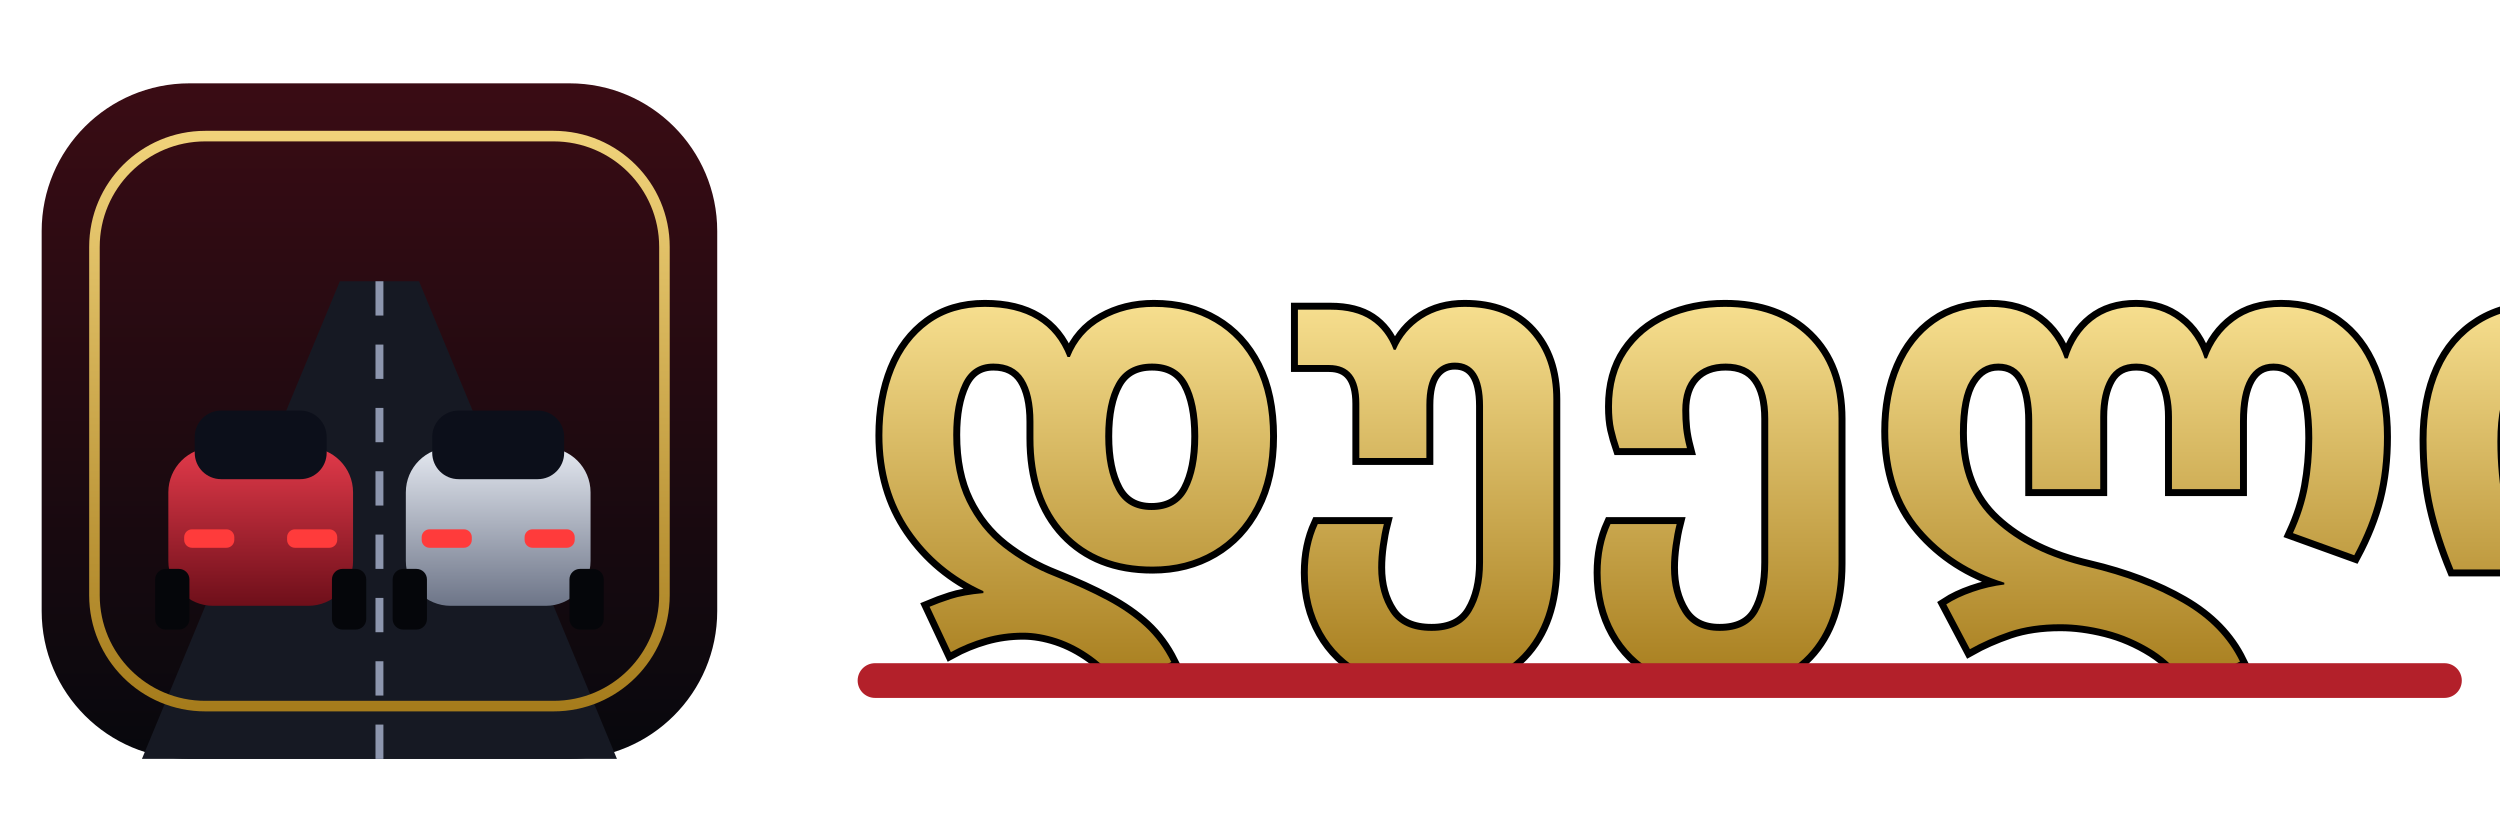
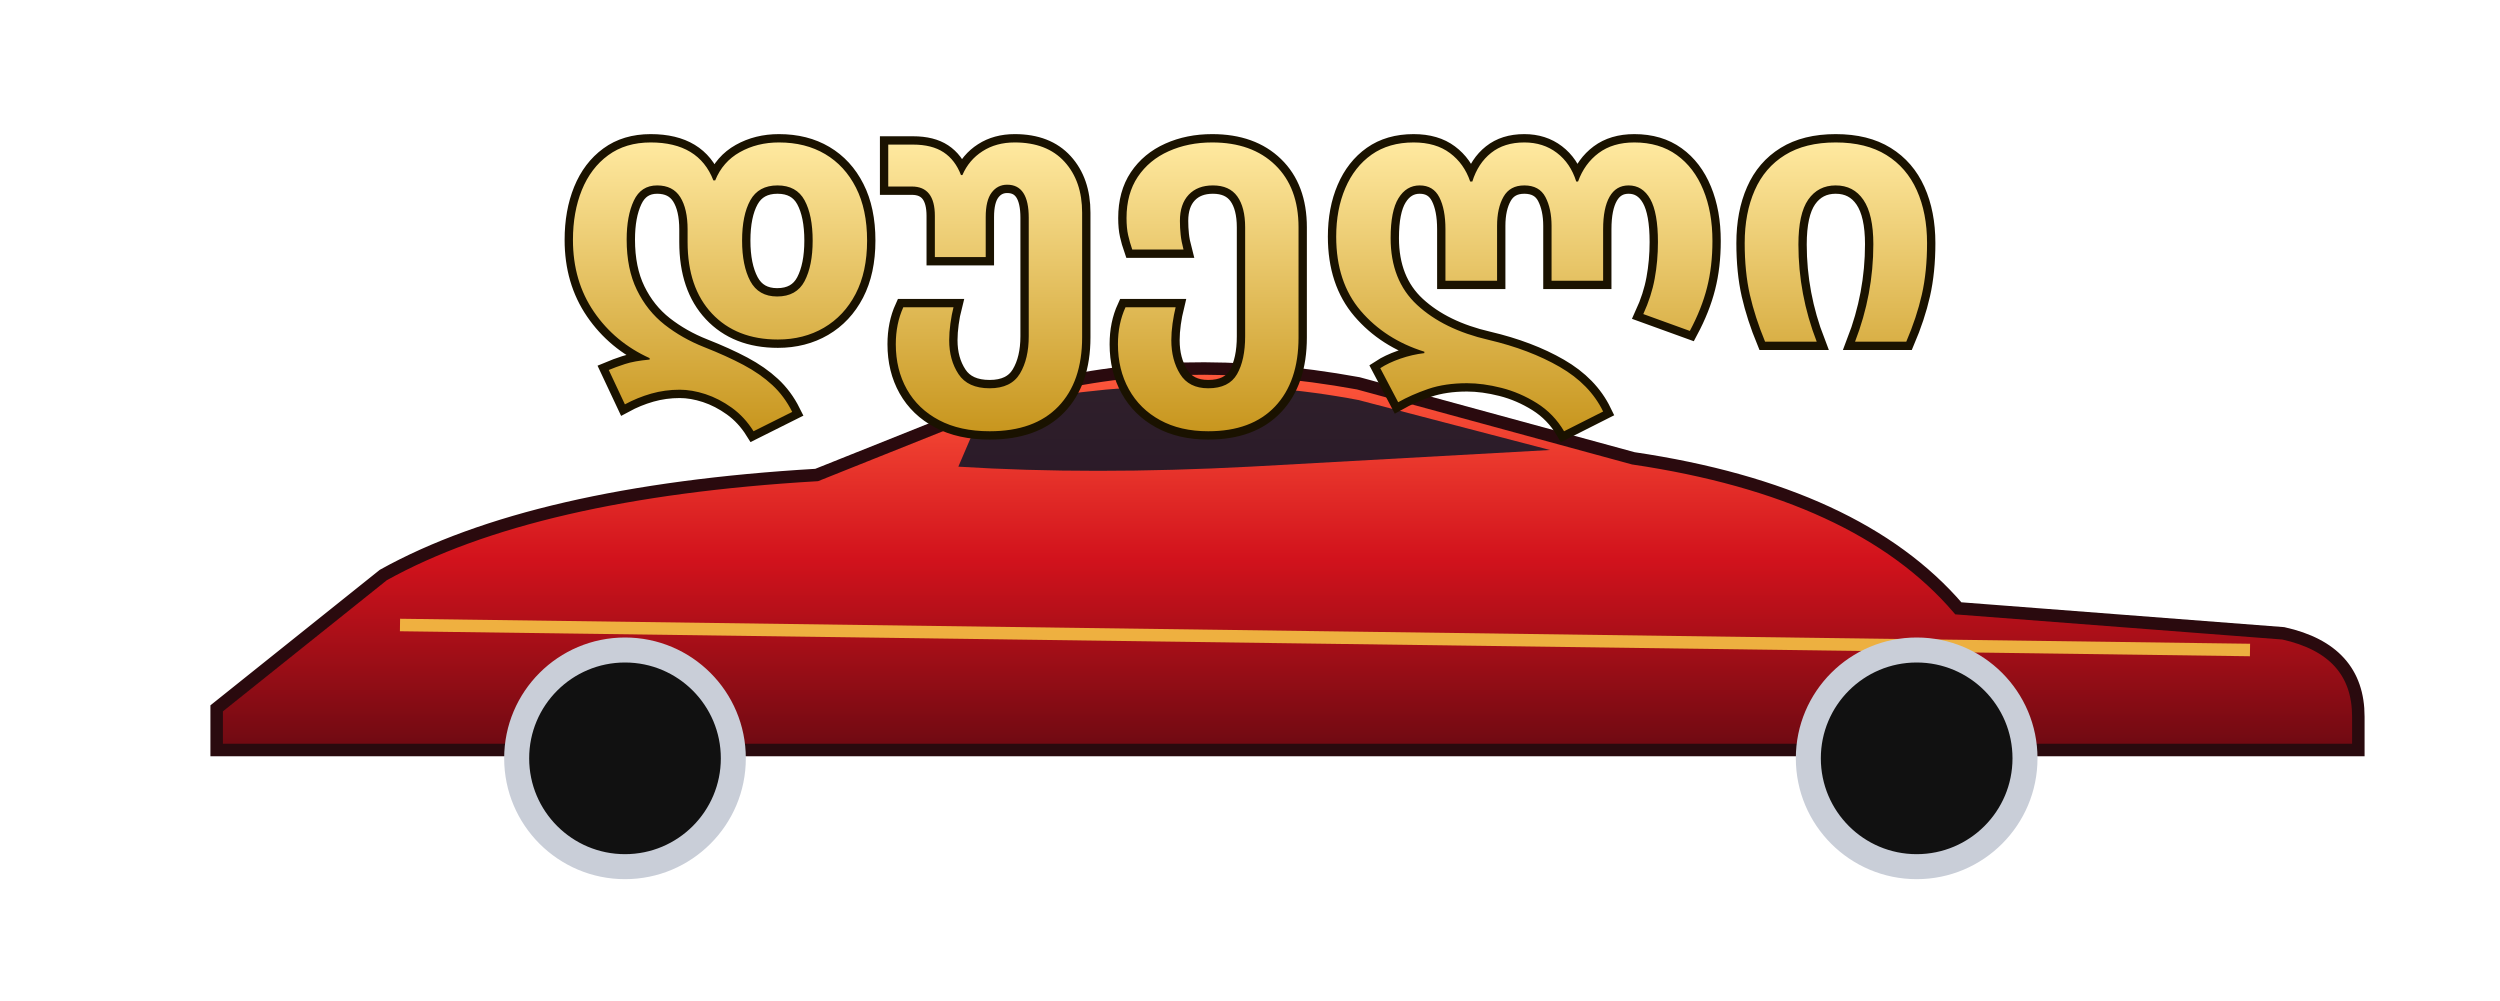
- <svg xmlns="http://www.w3.org/2000/svg" viewBox="0 0 360 120">
-   <g transform="translate(6 12) scale(.19)">
-     <defs>
-       <linearGradient id="bg" x1="0" y1="0" x2="0" y2="1">
-         <stop offset="0" stop-color="#3A0C14" />
-         <stop offset="1" stop-color="#07080D" />
-       </linearGradient>
-       <linearGradient id="gd" x1="0" y1="0" x2="0" y2="1">
-         <stop offset="0" stop-color="#F0D27A" />
-         <stop offset="1" stop-color="#A67C1C" />
-       </linearGradient>
-       <linearGradient id="rd" x1="0" y1="0" x2="0" y2="1">
-         <stop offset="0" stop-color="#E23A4A" />
-         <stop offset="1" stop-color="#6E0F1A" />
-       </linearGradient>
-       <linearGradient id="sv" x1="0" y1="0" x2="0" y2="1">
-         <stop offset="0" stop-color="#E4E8F0" />
-         <stop offset="1" stop-color="#6D7588" />
-       </linearGradient>
-     </defs>
-     <rect width="512" height="512" rx="112" fill="url(#bg)" />
-     <path d="M226 150h60l150 362H76z" fill="#161923" />
-     <path d="M256 150v362" stroke="#8D96AE" stroke-width="6" stroke-dasharray="26 22" />
-     <rect x="40" y="40" width="432" height="432" rx="84" fill="none" stroke="url(#gd)" stroke-width="8" />
-     <g>
-       <rect x="96" y="276" width="140" height="120" rx="34" fill="url(#rd)" />
-       <rect x="116" y="248" width="100" height="52" rx="20" fill="#0C0F1A" />
-       <rect x="108" y="338" width="38" height="14" rx="6" fill="#FF3B3B" />
-       <rect x="186" y="338" width="38" height="14" rx="6" fill="#FF3B3B" />
-       <rect x="86" y="368" width="26" height="46" rx="8" fill="#05060A" />
-       <rect x="220" y="368" width="26" height="46" rx="8" fill="#05060A" />
-     </g>
-     <g>
-       <rect x="276" y="276" width="140" height="120" rx="34" fill="url(#sv)" />
-       <rect x="296" y="248" width="100" height="52" rx="20" fill="#0C0F1A" />
-       <rect x="288" y="338" width="38" height="14" rx="6" fill="#FF3B3B" />
-       <rect x="366" y="338" width="38" height="14" rx="6" fill="#FF3B3B" />
-       <rect x="266" y="368" width="26" height="46" rx="8" fill="#05060A" />
-       <rect x="400" y="368" width="26" height="46" rx="8" fill="#05060A" />
-     </g>
-   </g>
+ <svg xmlns="http://www.w3.org/2000/svg" viewBox="0 0 600 240" role="img" aria-label="დუელი">
  <defs>
-     <linearGradient id="t" x1="0" y1="0" x2="0" y2="1">
-       <stop offset="0" stop-color="#F6DE8E" />
-       <stop offset="1" stop-color="#A67C1C" />
+     <linearGradient id="body" x1="0" y1="0" x2="0" y2="1">
+       <stop offset="0" stop-color="#FF5A3C" />
+       <stop offset="0.5" stop-color="#D2121C" />
+       <stop offset="1" stop-color="#6E0A12" />
+     </linearGradient>
+     <linearGradient id="gold" x1="0" y1="0" x2="0" y2="1">
+       <stop offset="0" stop-color="#FFE9A0" />
+       <stop offset="1" stop-color="#C8961E" />
    </linearGradient>
  </defs>
-   <text x="124" y="82" font-family="'Noto Sans Georgian','Sylfaen',sans-serif" font-weight="900" font-size="68" fill="url(#t)" stroke="#000" stroke-width="2" paint-order="stroke">დუელი</text>
-   <path d="M126 98h226" stroke="#B3202A" stroke-width="5" stroke-linecap="round" />
+   <path d="M52 170 L92 138 Q128 118 196 114 L246 94 Q282 84 326 92 L392 110 Q446 118 470 146 L548 152 Q566 156 566 172 L566 180 L52 180 Z" fill="url(#body)" stroke="#2a0a0e" stroke-width="3" />
+   <path d="M236 98 Q284 88 326 96 L372 108 L300 112 Q262 114 230 112 Z" fill="#0b1628" opacity="0.85" />
+   <path d="M96 150 L540 156" stroke="#FFD84A" stroke-width="3" opacity="0.8" />
+   <circle cx="150" cy="182" r="26" fill="#111" stroke="#c9ced8" stroke-width="6" />
+   <circle cx="460" cy="182" r="26" fill="#111" stroke="#c9ced8" stroke-width="6" />
+   <text x="300" y="82" text-anchor="middle" font-family="'Noto Sans Georgian', sans-serif" font-weight="900" font-size="86" fill="url(#gold)" stroke="#1a1200" stroke-width="4" paint-order="stroke">დუელი</text>
</svg>
